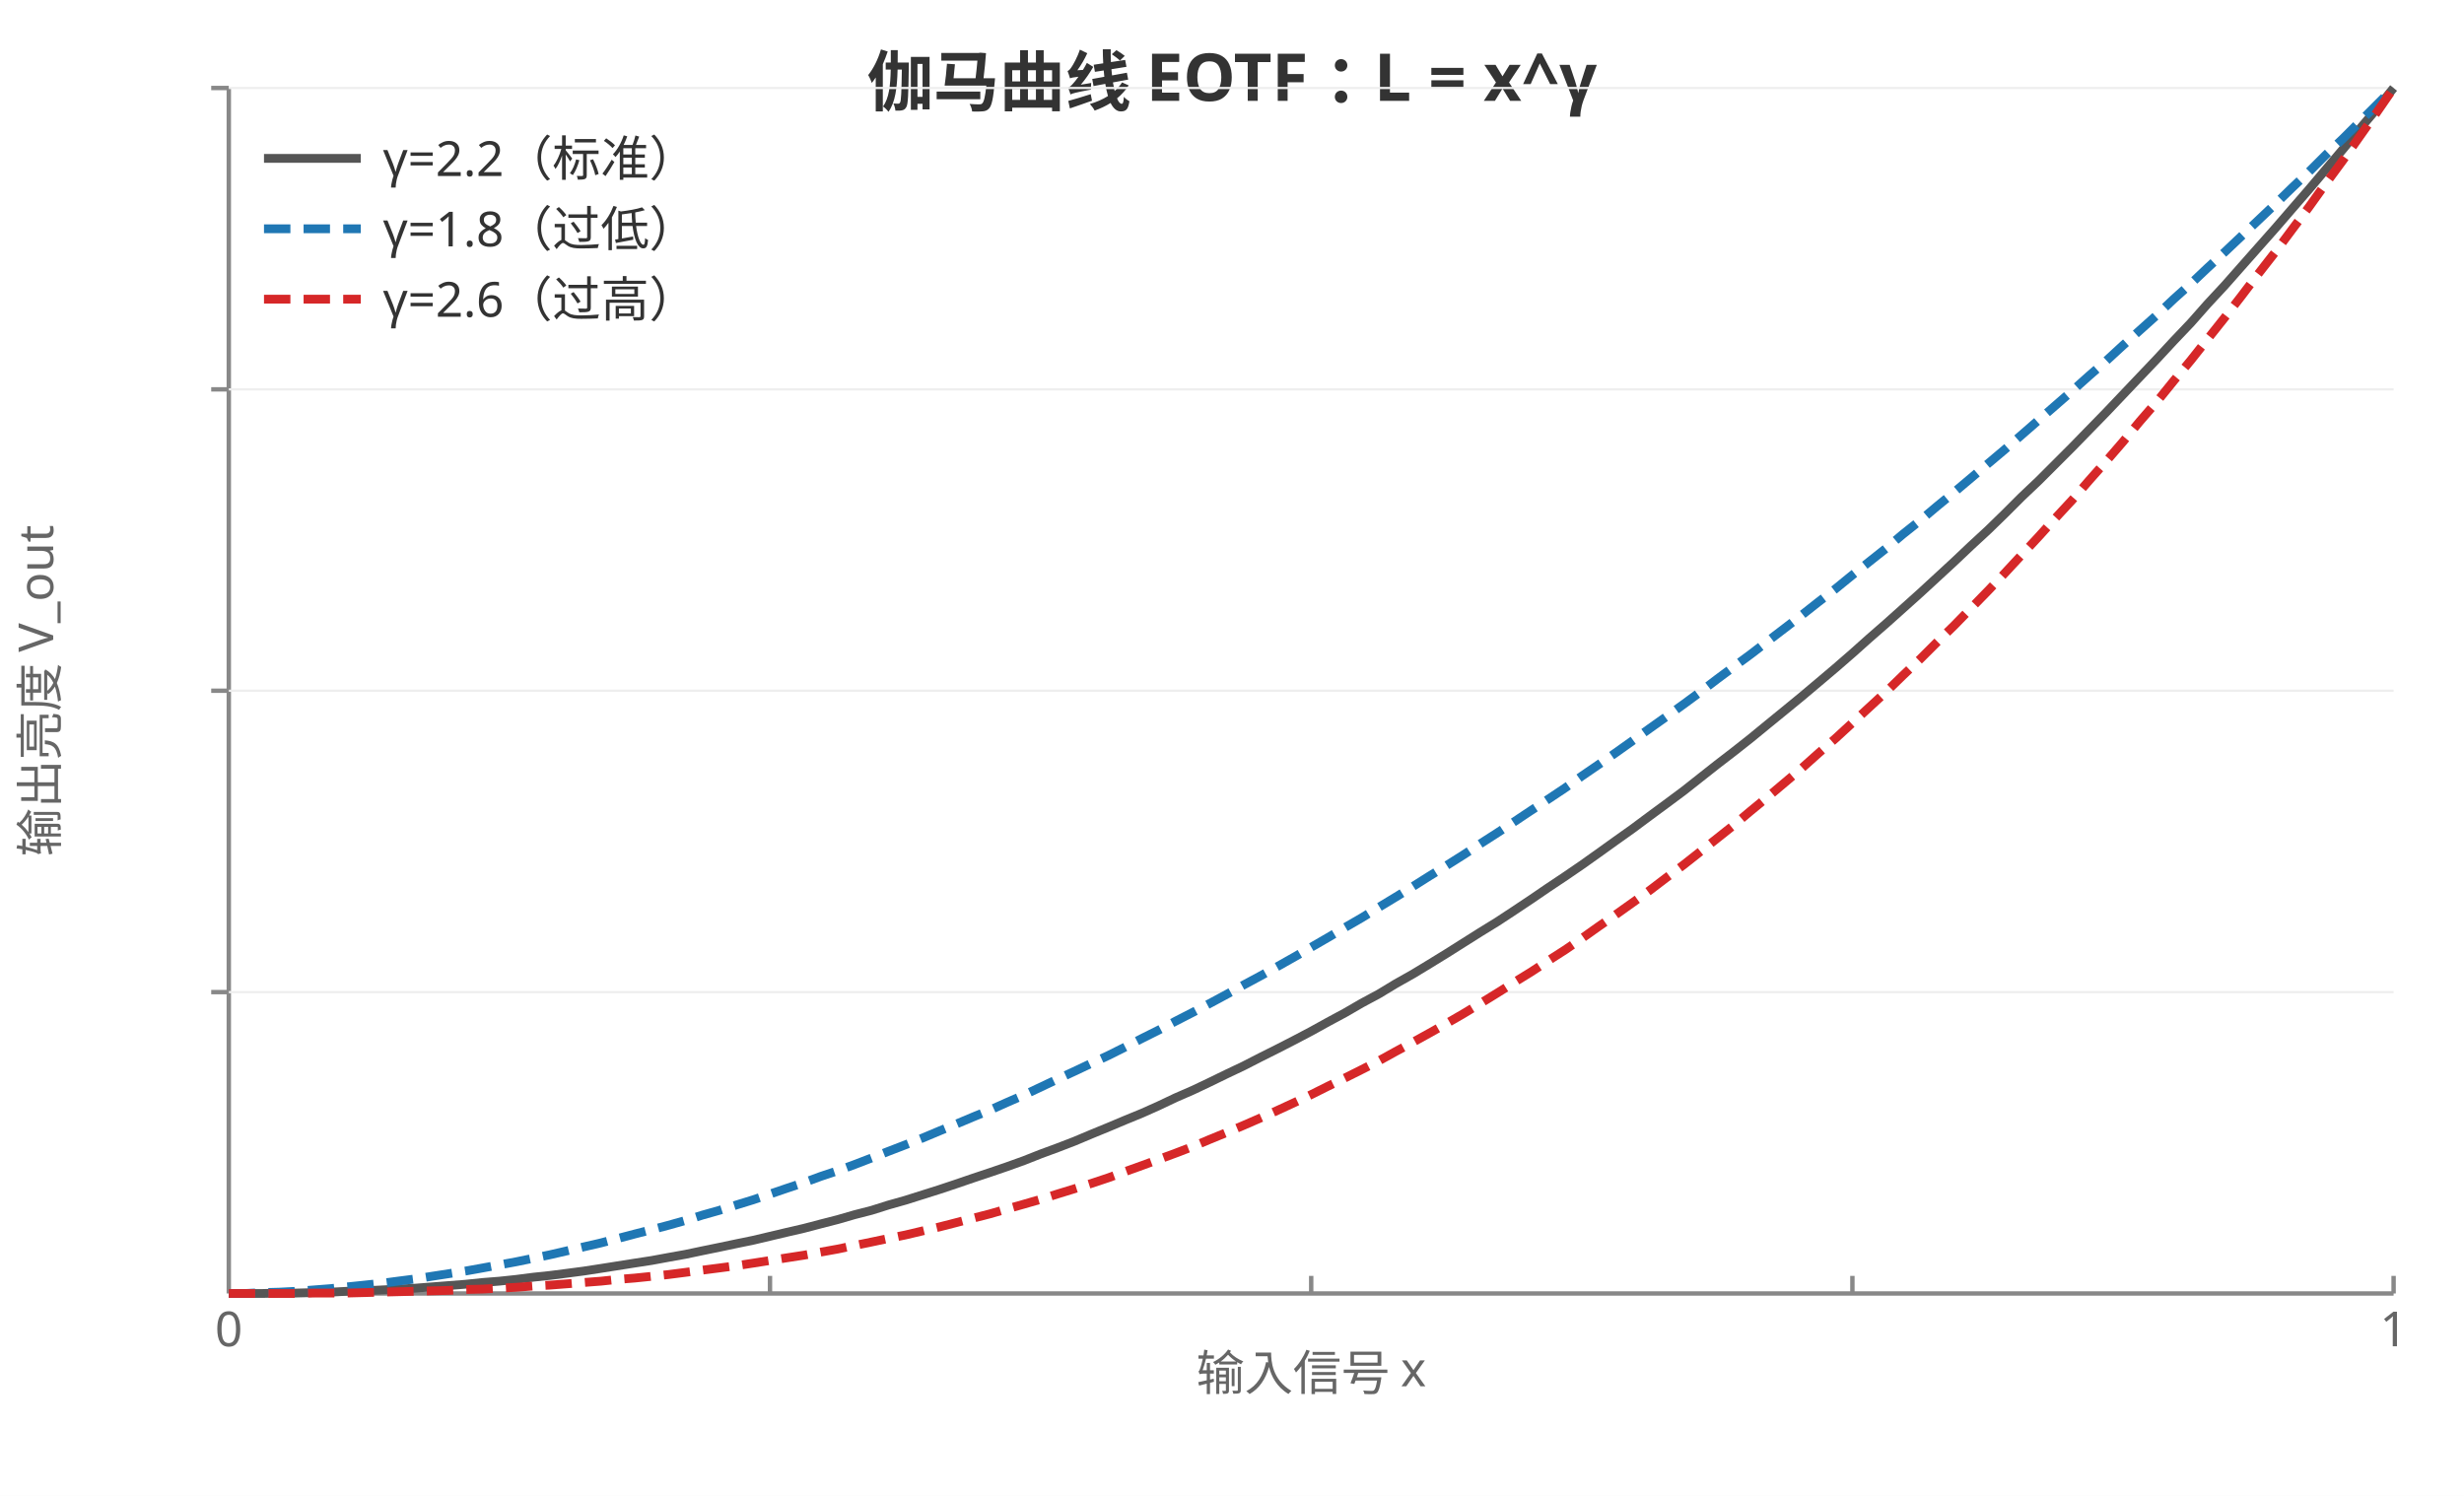
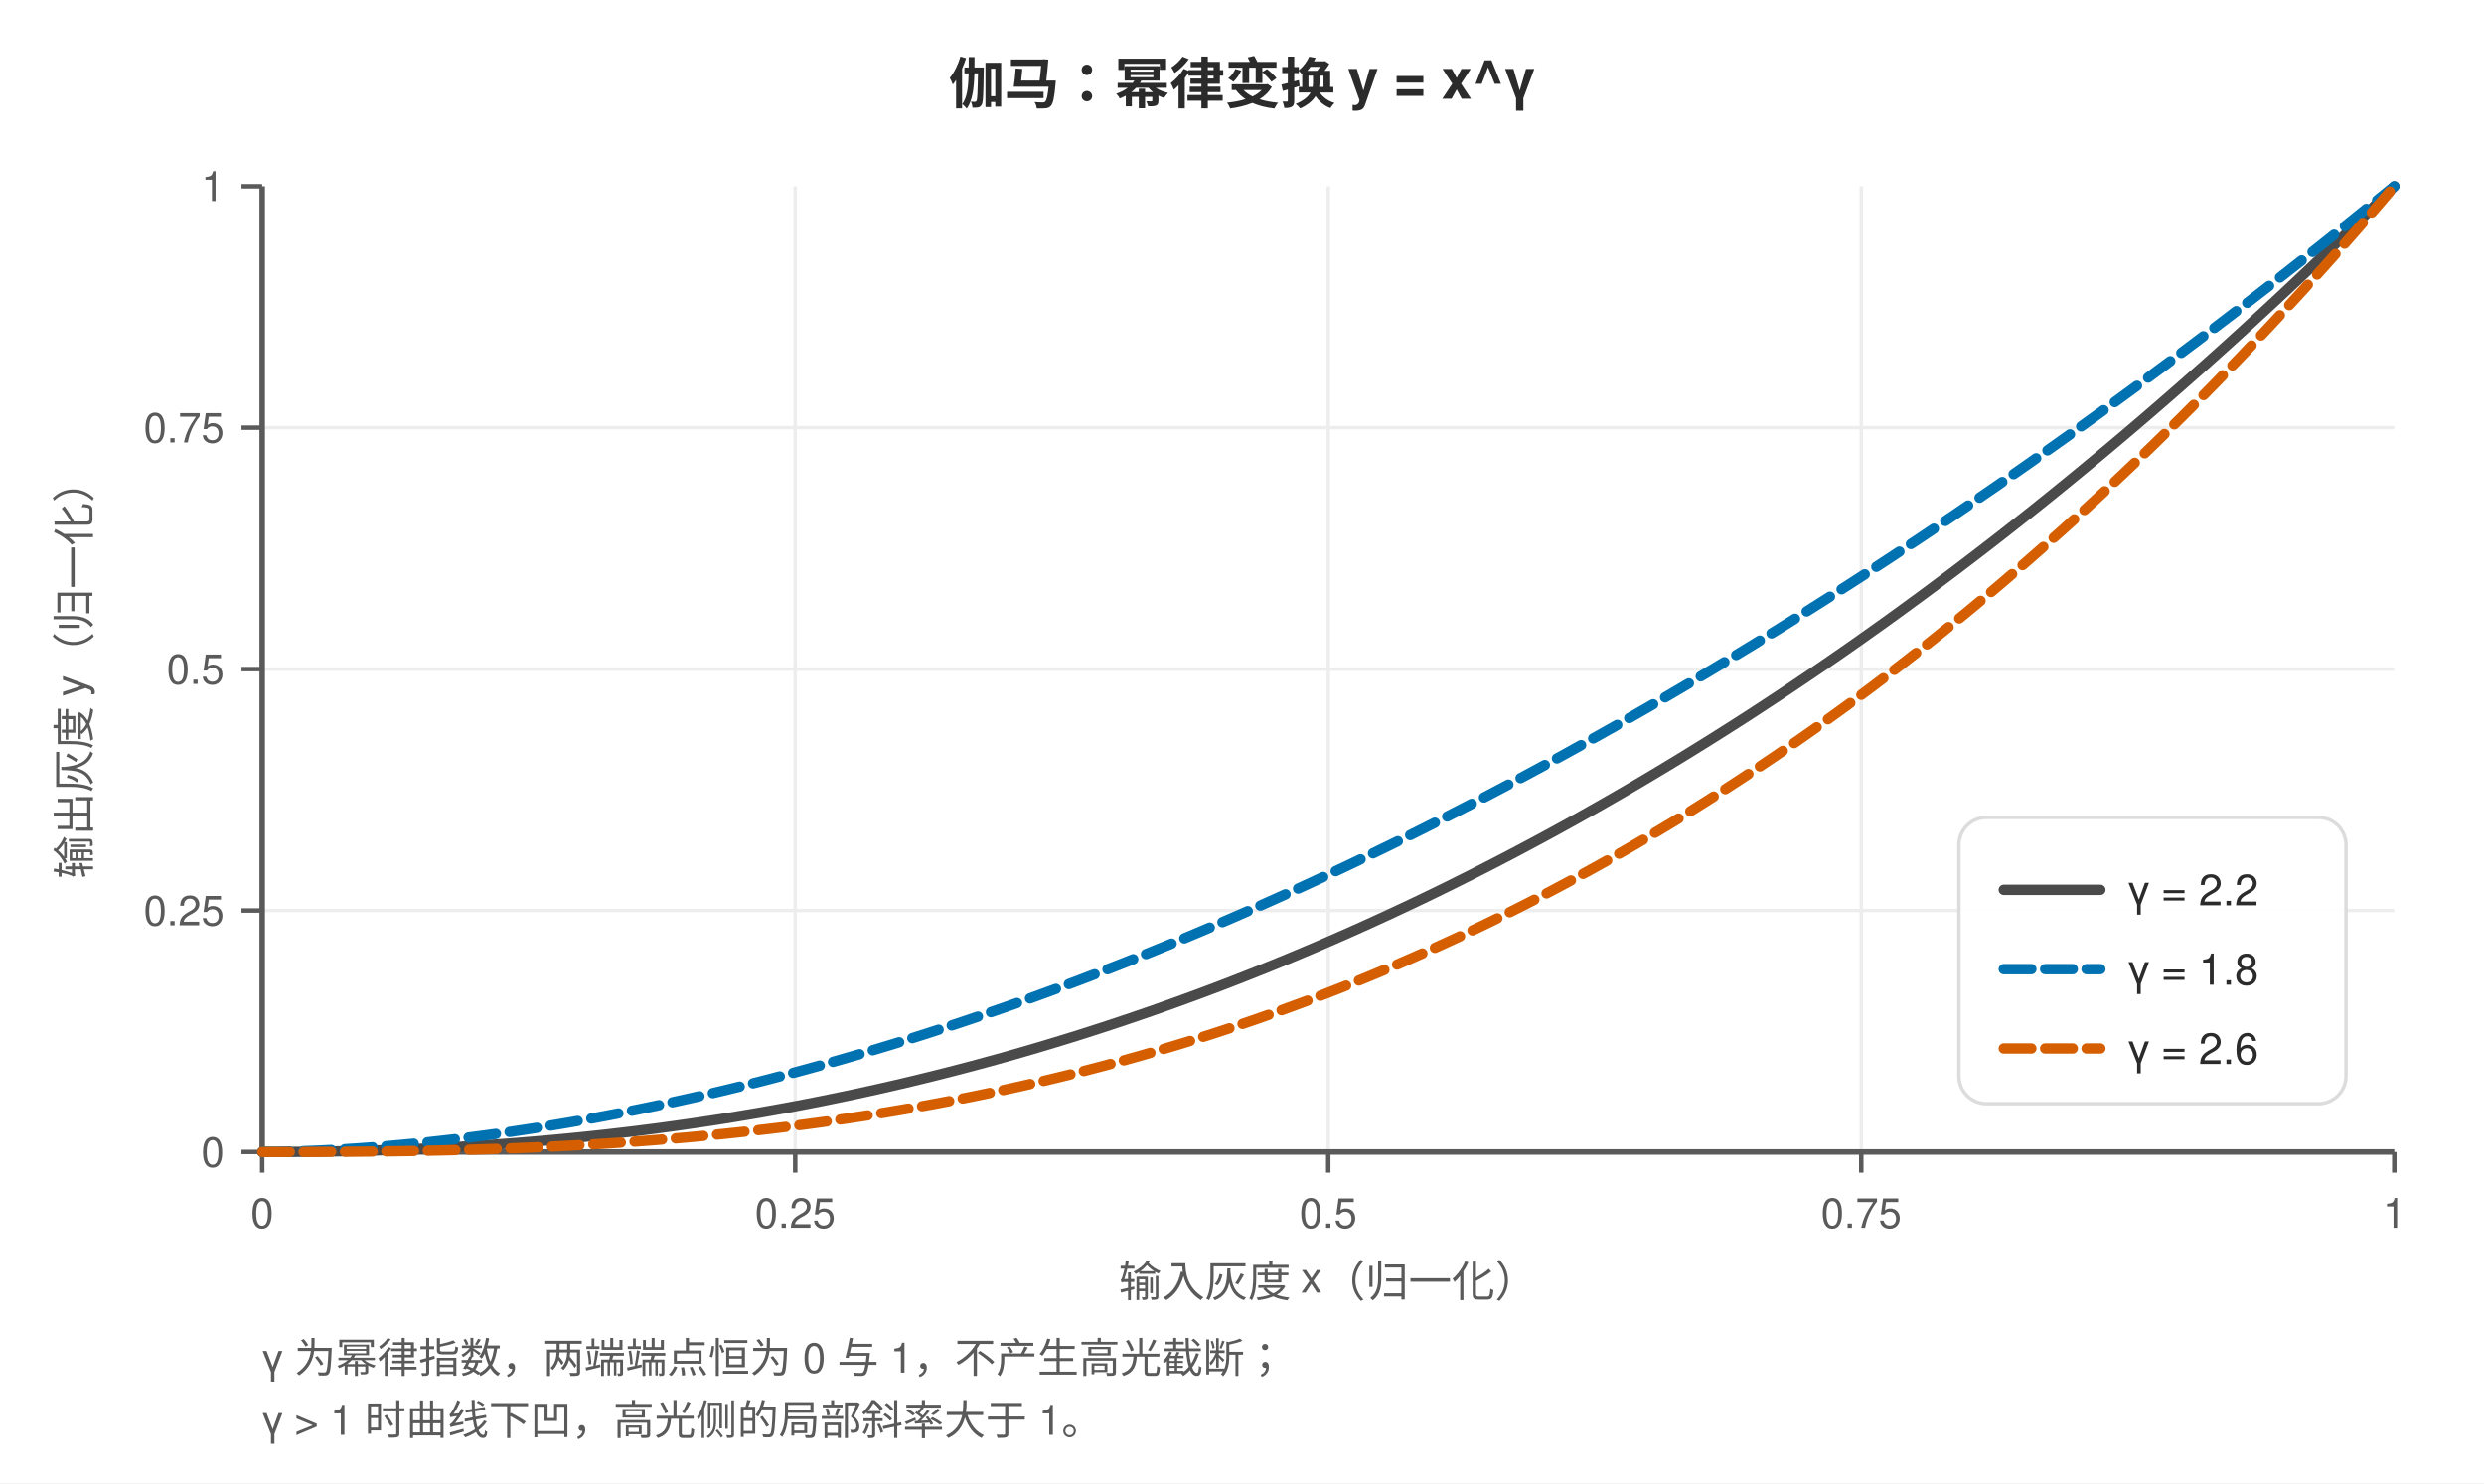
- <svg xmlns="http://www.w3.org/2000/svg" viewBox="0 0 560 340" width="560" height="340" font-family="sans-serif" font-size="11">
-   <rect width="560" height="340" fill="white" />
-   <text x="280.0" y="24" text-anchor="middle" font-size="15" font-weight="bold" fill="#333">伽马曲线 EOTF：L = x^γ</text>
-   <line x1="52" y1="294" x2="544" y2="294" stroke="#888" stroke-width="1" />
-   <line x1="52" y1="294" x2="52" y2="20" stroke="#888" stroke-width="1" />
-   <line x1="175.0" y1="294" x2="175.0" y2="290" stroke="#888" />
-   <line x1="52" y1="225.5" x2="48" y2="225.5" stroke="#888" />
-   <line x1="175.0" y1="294" x2="175.0" y2="294" stroke="#eee" stroke-width="0.5" />
-   <line x1="52" y1="225.5" x2="544" y2="225.5" stroke="#eee" stroke-width="0.5" />
-   <line x1="298.0" y1="294" x2="298.0" y2="290" stroke="#888" />
-   <line x1="52" y1="157.0" x2="48" y2="157.0" stroke="#888" />
-   <line x1="298.0" y1="294" x2="298.0" y2="294" stroke="#eee" stroke-width="0.5" />
-   <line x1="52" y1="157.0" x2="544" y2="157.0" stroke="#eee" stroke-width="0.5" />
-   <line x1="421.0" y1="294" x2="421.0" y2="290" stroke="#888" />
-   <line x1="52" y1="88.5" x2="48" y2="88.5" stroke="#888" />
-   <line x1="421.0" y1="294" x2="421.0" y2="294" stroke="#eee" stroke-width="0.5" />
-   <line x1="52" y1="88.5" x2="544" y2="88.5" stroke="#eee" stroke-width="0.5" />
-   <line x1="544.0" y1="294" x2="544.0" y2="290" stroke="#888" />
-   <line x1="52" y1="20.0" x2="48" y2="20.0" stroke="#888" />
-   <line x1="544.0" y1="294" x2="544.0" y2="294" stroke="#eee" stroke-width="0.5" />
-   <line x1="52" y1="20.0" x2="544" y2="20.0" stroke="#eee" stroke-width="0.5" />
-   <text x="298.0" y="316" text-anchor="middle" fill="#666">输入信号 x</text>
-   <text x="13" y="157.0" text-anchor="middle" fill="#666" transform="rotate(-90 13 157.0)">输出亮度 V_out</text>
-   <text x="544" y="306" text-anchor="middle" fill="#666">1</text>
-   <text x="52" y="306" text-anchor="middle" fill="#666">0</text>
-   <path d="M52.0,294.0 L55.8,294.0 L59.7,294.0 L63.5,293.9 L67.4,293.9 L71.2,293.8 L75.1,293.7 L78.9,293.5 L82.8,293.4 L86.6,293.2 L90.4,293.0 L94.3,292.8 L98.1,292.5 L102.0,292.2 L105.8,291.9 L109.7,291.5 L113.5,291.2 L117.3,290.8 L121.2,290.3 L125.0,289.9 L128.9,289.4 L132.7,288.9 L136.6,288.3 L140.4,287.7 L144.2,287.1 L148.1,286.5 L151.9,285.8 L155.8,285.1 L159.6,284.3 L163.5,283.5 L167.3,282.7 L171.2,281.9 L175.0,281.0 L178.8,280.1 L182.7,279.2 L186.5,278.2 L190.4,277.2 L194.2,276.1 L198.1,275.1 L201.9,273.9 L205.8,272.8 L209.6,271.6 L213.4,270.4 L217.3,269.1 L221.1,267.8 L225.0,266.5 L228.8,265.2 L232.7,263.8 L236.5,262.3 L240.3,260.9 L244.2,259.4 L248.0,257.8 L251.9,256.2 L255.7,254.6 L259.6,253.0 L263.4,251.3 L267.2,249.5 L271.1,247.8 L274.9,246.0 L278.8,244.1 L282.6,242.3 L286.5,240.3 L290.3,238.4 L294.2,236.4 L298.0,234.4 L301.8,232.3 L305.7,230.2 L309.5,228.0 L313.4,225.9 L317.2,223.6 L321.1,221.4 L324.9,219.1 L328.8,216.7 L332.6,214.3 L336.4,211.9 L340.3,209.5 L344.1,207.0 L348.0,204.4 L351.8,201.8 L355.7,199.2 L359.5,196.6 L363.3,193.9 L367.2,191.1 L371.0,188.4 L374.9,185.5 L378.7,182.7 L382.6,179.8 L386.4,176.8 L390.2,173.8 L394.1,170.8 L397.9,167.8 L401.8,164.6 L405.6,161.5 L409.5,158.3 L413.3,155.1 L417.2,151.8 L421.0,148.5 L424.8,145.1 L428.7,141.7 L432.5,138.3 L436.4,134.8 L440.2,131.3 L444.1,127.7 L447.9,124.1 L451.8,120.5 L455.6,116.8 L459.4,113.0 L463.3,109.3 L467.1,105.5 L471.0,101.6 L474.8,97.7 L478.7,93.7 L482.5,89.7 L486.3,85.7 L490.2,81.6 L494.0,77.5 L497.9,73.4 L501.7,69.1 L505.6,64.9 L509.4,60.6 L513.2,56.3 L517.1,51.9 L520.9,47.5 L524.8,43.0 L528.6,38.5 L532.5,33.9 L536.3,29.3 L540.2,24.7 L544.0,20.0" fill="none" stroke="#555" stroke-width="2" />
-   <path d="M52.0,294.0 L55.8,294.0 L59.7,293.8 L63.5,293.7 L67.4,293.5 L71.2,293.2 L75.1,292.9 L78.9,292.5 L82.8,292.1 L86.6,291.7 L90.4,291.2 L94.3,290.7 L98.1,290.1 L102.0,289.5 L105.8,288.9 L109.7,288.2 L113.5,287.5 L117.3,286.8 L121.2,286.0 L125.0,285.2 L128.9,284.3 L132.7,283.4 L136.6,282.5 L140.4,281.5 L144.2,280.5 L148.1,279.5 L151.9,278.5 L155.8,277.4 L159.6,276.2 L163.5,275.1 L167.3,273.9 L171.2,272.7 L175.0,271.4 L178.8,270.1 L182.7,268.8 L186.5,267.4 L190.4,266.1 L194.2,264.7 L198.1,263.2 L201.9,261.7 L205.8,260.2 L209.6,258.7 L213.4,257.1 L217.3,255.5 L221.1,253.9 L225.0,252.3 L228.8,250.6 L232.7,248.9 L236.5,247.1 L240.3,245.3 L244.2,243.5 L248.0,241.7 L251.9,239.9 L255.7,238.0 L259.6,236.0 L263.4,234.1 L267.2,232.1 L271.1,230.1 L274.9,228.1 L278.8,226.0 L282.6,223.9 L286.5,221.8 L290.3,219.7 L294.2,217.5 L298.0,215.3 L301.8,213.1 L305.7,210.8 L309.5,208.6 L313.4,206.2 L317.2,203.9 L321.1,201.5 L324.9,199.1 L328.8,196.7 L332.6,194.3 L336.4,191.8 L340.3,189.3 L344.1,186.8 L348.0,184.2 L351.8,181.7 L355.7,179.1 L359.5,176.4 L363.3,173.8 L367.2,171.1 L371.0,168.4 L374.9,165.6 L378.7,162.9 L382.6,160.1 L386.4,157.3 L390.2,154.4 L394.1,151.5 L397.9,148.7 L401.8,145.7 L405.6,142.8 L409.5,139.8 L413.3,136.8 L417.2,133.8 L421.0,130.7 L424.8,127.7 L428.7,124.6 L432.5,121.4 L436.4,118.3 L440.2,115.1 L444.1,111.9 L447.9,108.7 L451.8,105.4 L455.6,102.2 L459.4,98.9 L463.3,95.5 L467.1,92.2 L471.0,88.8 L474.8,85.4 L478.7,82.0 L482.5,78.5 L486.3,75.1 L490.2,71.6 L494.0,68.0 L497.9,64.5 L501.7,60.9 L505.6,57.3 L509.4,53.7 L513.2,50.1 L517.1,46.4 L520.9,42.7 L524.8,39.0 L528.6,35.2 L532.5,31.5 L536.3,27.7 L540.2,23.8 L544.0,20.0" fill="none" stroke="#1f77b4" stroke-width="2" stroke-dasharray="6,3" />
-   <path d="M52.0,294.0 L55.8,294.0 L59.7,294.0 L63.5,294.0 L67.4,294.0 L71.2,293.9 L75.1,293.9 L78.9,293.9 L82.8,293.8 L86.6,293.7 L90.4,293.6 L94.3,293.5 L98.1,293.4 L102.0,293.3 L105.8,293.1 L109.7,293.0 L113.5,292.8 L117.3,292.6 L121.2,292.3 L125.0,292.1 L128.9,291.8 L132.7,291.5 L136.6,291.2 L140.4,290.8 L144.2,290.5 L148.1,290.1 L151.9,289.7 L155.8,289.2 L159.6,288.7 L163.5,288.2 L167.3,287.7 L171.2,287.1 L175.0,286.5 L178.8,285.9 L182.7,285.3 L186.5,284.6 L190.4,283.9 L194.2,283.1 L198.1,282.3 L201.9,281.5 L205.8,280.7 L209.6,279.8 L213.4,278.9 L217.3,277.9 L221.1,276.9 L225.0,275.9 L228.8,274.8 L232.7,273.7 L236.5,272.6 L240.3,271.4 L244.2,270.2 L248.0,269.0 L251.9,267.7 L255.7,266.3 L259.6,264.9 L263.4,263.5 L267.2,262.1 L271.1,260.6 L274.9,259.0 L278.8,257.4 L282.6,255.8 L286.5,254.1 L290.3,252.4 L294.2,250.6 L298.0,248.8 L301.8,246.9 L305.7,245.0 L309.5,243.1 L313.4,241.1 L317.2,239.0 L321.1,236.9 L324.9,234.8 L328.8,232.6 L332.6,230.4 L336.4,228.1 L340.3,225.7 L344.1,223.3 L348.0,220.9 L351.8,218.4 L355.7,215.9 L359.5,213.3 L363.3,210.6 L367.2,207.9 L371.0,205.2 L374.9,202.4 L378.7,199.5 L382.6,196.6 L386.4,193.6 L390.2,190.6 L394.1,187.5 L397.9,184.3 L401.8,181.1 L405.6,177.9 L409.5,174.6 L413.3,171.2 L417.2,167.8 L421.0,164.3 L424.8,160.8 L428.7,157.2 L432.5,153.5 L436.4,149.8 L440.2,146.0 L444.1,142.2 L447.9,138.3 L451.8,134.3 L455.6,130.3 L459.4,126.2 L463.3,122.0 L467.1,117.8 L471.0,113.6 L474.8,109.2 L478.7,104.8 L482.5,100.4 L486.3,95.8 L490.2,91.3 L494.0,86.6 L497.9,81.9 L501.7,77.1 L505.6,72.2 L509.4,67.3 L513.2,62.3 L517.1,57.3 L520.9,52.2 L524.8,47.0 L528.6,41.7 L532.5,36.4 L536.3,31.0 L540.2,25.5 L544.0,20.0" fill="none" stroke="#d62728" stroke-width="2" stroke-dasharray="6,3" />
-   <line x1="60" y1="36" x2="82" y2="36" stroke="#555" stroke-width="2" />
-   <text x="87" y="40" fill="#333">γ=2.2（标准）</text>
-   <line x1="60" y1="52" x2="82" y2="52" stroke="#1f77b4" stroke-width="2" stroke-dasharray="6,3" />
-   <text x="87" y="56" fill="#333">γ=1.8（过低）</text>
-   <line x1="60" y1="68" x2="82" y2="68" stroke="#d62728" stroke-width="2" stroke-dasharray="6,3" />
-   <text x="87" y="72" fill="#333">γ=2.6（过高）</text>
+ <svg xmlns="http://www.w3.org/2000/svg" viewBox="0 0 720 430" width="720" height="430" font-family="Segoe UI, Microsoft YaHei, Helvetica, Arial, sans-serif">
+   <rect width="720" height="430" fill="#FFFFFF" />
+   <text x="360.0" y="30.0" font-size="16" fill="#2B2B2B" text-anchor="middle" font-weight="bold">伽马：幂律变换 y = x^γ</text>
+   <line x1="76.0" y1="334.0" x2="76.0" y2="340.0" stroke="#5A5A5A" stroke-width="1.3" />
+   <line x1="76.0" y1="334.0" x2="70.0" y2="334.0" stroke="#5A5A5A" stroke-width="1.3" />
+   <text x="76.0" y="356.0" font-size="12" fill="#5A5A5A" text-anchor="middle">0</text>
+   <text x="65.0" y="338.3" font-size="12" fill="#5A5A5A" text-anchor="end">0</text>
+   <line x1="230.5" y1="334.0" x2="230.5" y2="54.0" stroke="#EDEDED" stroke-width="1" />
+   <line x1="76.0" y1="264.0" x2="694.0" y2="264.0" stroke="#EDEDED" stroke-width="1" />
+   <line x1="230.5" y1="334.0" x2="230.5" y2="340.0" stroke="#5A5A5A" stroke-width="1.3" />
+   <line x1="76.0" y1="264.0" x2="70.0" y2="264.0" stroke="#5A5A5A" stroke-width="1.3" />
+   <text x="230.5" y="356.0" font-size="12" fill="#5A5A5A" text-anchor="middle">0.25</text>
+   <text x="65.0" y="268.3" font-size="12" fill="#5A5A5A" text-anchor="end">0.25</text>
+   <line x1="385.0" y1="334.0" x2="385.0" y2="54.0" stroke="#EDEDED" stroke-width="1" />
+   <line x1="76.0" y1="194.0" x2="694.0" y2="194.0" stroke="#EDEDED" stroke-width="1" />
+   <line x1="385.0" y1="334.0" x2="385.0" y2="340.0" stroke="#5A5A5A" stroke-width="1.3" />
+   <line x1="76.0" y1="194.0" x2="70.0" y2="194.0" stroke="#5A5A5A" stroke-width="1.3" />
+   <text x="385.0" y="356.0" font-size="12" fill="#5A5A5A" text-anchor="middle">0.5</text>
+   <text x="65.0" y="198.3" font-size="12" fill="#5A5A5A" text-anchor="end">0.5</text>
+   <line x1="539.5" y1="334.0" x2="539.5" y2="54.0" stroke="#EDEDED" stroke-width="1" />
+   <line x1="76.0" y1="124.0" x2="694.0" y2="124.0" stroke="#EDEDED" stroke-width="1" />
+   <line x1="539.5" y1="334.0" x2="539.5" y2="340.0" stroke="#5A5A5A" stroke-width="1.3" />
+   <line x1="76.0" y1="124.0" x2="70.0" y2="124.0" stroke="#5A5A5A" stroke-width="1.3" />
+   <text x="539.5" y="356.0" font-size="12" fill="#5A5A5A" text-anchor="middle">0.75</text>
+   <text x="65.0" y="128.3" font-size="12" fill="#5A5A5A" text-anchor="end">0.75</text>
+   <line x1="694.0" y1="334.0" x2="694.0" y2="340.0" stroke="#5A5A5A" stroke-width="1.3" />
+   <line x1="76.0" y1="54.0" x2="70.0" y2="54.0" stroke="#5A5A5A" stroke-width="1.3" />
+   <text x="694.0" y="356.0" font-size="12" fill="#5A5A5A" text-anchor="middle">1</text>
+   <text x="65.0" y="58.3" font-size="12" fill="#5A5A5A" text-anchor="end">1</text>
+   <line x1="76.0" y1="334.0" x2="694.0" y2="334.0" stroke="#5A5A5A" stroke-width="1.6" />
+   <line x1="76.0" y1="334.0" x2="76.0" y2="54.0" stroke="#5A5A5A" stroke-width="1.6" />
+   <text x="385.0" y="376.0" font-size="12.5" fill="#5A5A5A" text-anchor="middle">输入灰度 x（归一化）</text>
+   <text x="26.0" y="194.0" font-size="12.5" fill="#5A5A5A" text-anchor="middle" transform="rotate(-90 26 194.0)">输出灰度 y（归一化）</text>
+   <path d="M76.00,334.00 L79.43,334.00 L82.87,333.99 L86.30,333.97 L89.73,333.94 L93.17,333.89 L96.60,333.84 L100.03,333.78 L103.47,333.70 L106.90,333.62 L110.33,333.52 L113.77,333.40 L117.20,333.28 L120.63,333.14 L124.07,332.98 L127.50,332.82 L130.93,332.64 L134.37,332.44 L137.80,332.23 L141.23,332.01 L144.67,331.77 L148.10,331.52 L151.53,331.25 L154.97,330.97 L158.40,330.67 L161.83,330.36 L165.27,330.03 L168.70,329.69 L172.13,329.33 L175.57,328.96 L179.00,328.56 L182.43,328.16 L185.87,327.74 L189.30,327.30 L192.73,326.84 L196.17,326.37 L199.60,325.88 L203.03,325.38 L206.47,324.86 L209.90,324.32 L213.33,323.76 L216.77,323.19 L220.20,322.61 L223.63,322.00 L227.07,321.38 L230.50,320.74 L233.93,320.08 L237.37,319.41 L240.80,318.71 L244.23,318.00 L247.67,317.28 L251.10,316.53 L254.53,315.77 L257.97,314.99 L261.40,314.19 L264.83,313.38 L268.27,312.54 L271.70,311.69 L275.13,310.82 L278.57,309.93 L282.00,309.03 L285.43,308.10 L288.87,307.16 L292.30,306.20 L295.73,305.22 L299.17,304.22 L302.60,303.20 L306.03,302.16 L309.47,301.11 L312.90,300.04 L316.33,298.94 L319.77,297.83 L323.20,296.70 L326.63,295.55 L330.07,294.38 L333.50,293.20 L336.93,291.99 L340.37,290.76 L343.80,289.52 L347.23,288.26 L350.67,286.97 L354.10,285.67 L357.53,284.35 L360.97,283.00 L364.40,281.64 L367.83,280.26 L371.27,278.86 L374.70,277.44 L378.13,276.00 L381.57,274.54 L385.00,273.06 L388.43,271.56 L391.87,270.04 L395.30,268.50 L398.73,266.94 L402.17,265.36 L405.60,263.76 L409.03,262.15 L412.47,260.51 L415.90,258.85 L419.33,257.17 L422.77,255.46 L426.20,253.74 L429.63,252.00 L433.07,250.24 L436.50,248.46 L439.93,246.66 L443.37,244.83 L446.80,242.99 L450.23,241.13 L453.67,239.24 L457.10,237.34 L460.53,235.41 L463.97,233.46 L467.40,231.49 L470.83,229.51 L474.27,227.50 L477.70,225.47 L481.13,223.41 L484.57,221.34 L488.00,219.25 L491.43,217.13 L494.87,215.00 L498.30,212.84 L501.73,210.67 L505.17,208.47 L508.60,206.25 L512.03,204.00 L515.47,201.74 L518.90,199.46 L522.33,197.15 L525.77,194.83 L529.20,192.48 L532.63,190.11 L536.07,187.72 L539.50,185.31 L542.93,182.87 L546.37,180.42 L549.80,177.94 L553.23,175.44 L556.67,172.92 L560.10,170.38 L563.53,167.81 L566.97,165.23 L570.40,162.62 L573.83,159.99 L577.27,157.34 L580.70,154.67 L584.13,151.97 L587.57,149.26 L591.00,146.52 L594.43,143.76 L597.87,140.97 L601.30,138.17 L604.73,135.34 L608.17,132.49 L611.60,129.62 L615.03,126.73 L618.47,123.81 L621.90,120.88 L625.33,117.92 L628.77,114.93 L632.20,111.93 L635.63,108.90 L639.07,105.85 L642.50,102.78 L645.93,99.69 L649.37,96.57 L652.80,93.43 L656.23,90.27 L659.67,87.09 L663.10,83.88 L666.53,80.65 L669.97,77.40 L673.40,74.12 L676.83,70.83 L680.27,67.51 L683.70,64.16 L687.13,60.80 L690.57,57.41 L694.00,54.00" fill="none" stroke="#4A4A4A" stroke-width="3.0" stroke-linecap="round" stroke-linejoin="round" />
+   <path d="M76.00,334.00 L79.43,333.98 L82.87,333.91 L86.30,333.82 L89.73,333.70 L93.17,333.56 L96.60,333.39 L100.03,333.19 L103.47,332.97 L106.90,332.73 L110.33,332.46 L113.77,332.17 L117.20,331.86 L120.63,331.53 L124.07,331.18 L127.50,330.80 L130.93,330.41 L134.37,330.00 L137.80,329.56 L141.23,329.11 L144.67,328.64 L148.10,328.14 L151.53,327.63 L154.97,327.10 L158.40,326.55 L161.83,325.98 L165.27,325.40 L168.70,324.79 L172.13,324.17 L175.57,323.53 L179.00,322.87 L182.43,322.19 L185.87,321.50 L189.30,320.79 L192.73,320.06 L196.17,319.31 L199.60,318.55 L203.03,317.77 L206.47,316.97 L209.90,316.15 L213.33,315.32 L216.77,314.47 L220.20,313.61 L223.63,312.72 L227.07,311.82 L230.50,310.91 L233.93,309.98 L237.37,309.03 L240.80,308.06 L244.23,307.08 L247.67,306.09 L251.10,305.07 L254.53,304.04 L257.97,303.00 L261.40,301.94 L264.83,300.86 L268.27,299.77 L271.70,298.66 L275.13,297.54 L278.57,296.40 L282.00,295.24 L285.43,294.07 L288.87,292.89 L292.30,291.69 L295.73,290.47 L299.17,289.24 L302.60,287.99 L306.03,286.73 L309.47,285.45 L312.90,284.16 L316.33,282.85 L319.77,281.53 L323.20,280.19 L326.63,278.84 L330.07,277.47 L333.50,276.09 L336.93,274.69 L340.37,273.28 L343.80,271.85 L347.23,270.41 L350.67,268.95 L354.10,267.48 L357.53,266.00 L360.97,264.50 L364.40,262.98 L367.83,261.45 L371.27,259.91 L374.70,258.35 L378.13,256.78 L381.57,255.19 L385.00,253.59 L388.43,251.98 L391.87,250.35 L395.30,248.70 L398.73,247.04 L402.17,245.37 L405.60,243.69 L409.03,241.99 L412.47,240.27 L415.90,238.54 L419.33,236.80 L422.77,235.04 L426.20,233.27 L429.63,231.49 L433.07,229.69 L436.50,227.88 L439.93,226.05 L443.37,224.21 L446.80,222.36 L450.23,220.49 L453.67,218.61 L457.10,216.71 L460.53,214.80 L463.97,212.88 L467.40,210.95 L470.83,209.00 L474.27,207.03 L477.70,205.06 L481.13,203.07 L484.57,201.06 L488.00,199.04 L491.43,197.01 L494.87,194.97 L498.30,192.91 L501.73,190.84 L505.17,188.75 L508.60,186.66 L512.03,184.54 L515.47,182.42 L518.90,180.28 L522.33,178.13 L525.77,175.96 L529.20,173.79 L532.63,171.59 L536.07,169.39 L539.50,167.17 L542.93,164.94 L546.37,162.70 L549.80,160.44 L553.23,158.17 L556.67,155.89 L560.10,153.59 L563.53,151.28 L566.97,148.96 L570.40,146.62 L573.83,144.27 L577.27,141.91 L580.70,139.54 L584.13,137.15 L587.57,134.75 L591.00,132.33 L594.43,129.91 L597.87,127.47 L601.30,125.02 L604.73,122.55 L608.17,120.07 L611.60,117.58 L615.03,115.08 L618.47,112.56 L621.90,110.03 L625.33,107.49 L628.77,104.94 L632.20,102.37 L635.63,99.79 L639.07,97.20 L642.50,94.59 L645.93,91.97 L649.37,89.34 L652.80,86.70 L656.23,84.04 L659.67,81.38 L663.10,78.69 L666.53,76.00 L669.97,73.29 L673.40,70.58 L676.83,67.84 L680.27,65.10 L683.70,62.34 L687.13,59.58 L690.57,56.79 L694.00,54.00" fill="none" stroke="#0072B2" stroke-width="3.0" stroke-linecap="round" stroke-linejoin="round" stroke-dasharray="8,4" />
+   <path d="M76.00,334.00 L79.43,334.00 L82.87,334.00 L86.30,333.99 L89.73,333.99 L93.17,333.97 L96.60,333.96 L100.03,333.94 L103.47,333.91 L106.90,333.88 L110.33,333.85 L113.77,333.80 L117.20,333.75 L120.63,333.70 L124.07,333.63 L127.50,333.56 L130.93,333.48 L134.37,333.39 L137.80,333.30 L141.23,333.19 L144.67,333.08 L148.10,332.95 L151.53,332.81 L154.97,332.67 L158.40,332.51 L161.83,332.35 L165.27,332.17 L168.70,331.98 L172.13,331.78 L175.57,331.57 L179.00,331.35 L182.43,331.11 L185.87,330.86 L189.30,330.60 L192.73,330.32 L196.17,330.04 L199.60,329.74 L203.03,329.42 L206.47,329.09 L209.90,328.75 L213.33,328.39 L216.77,328.02 L220.20,327.63 L223.63,327.23 L227.07,326.82 L230.50,326.38 L233.93,325.93 L237.37,325.47 L240.80,324.99 L244.23,324.49 L247.67,323.98 L251.10,323.45 L254.53,322.91 L257.97,322.34 L261.40,321.76 L264.83,321.17 L268.27,320.55 L271.70,319.92 L275.13,319.26 L278.57,318.59 L282.00,317.91 L285.43,317.20 L288.87,316.47 L292.30,315.73 L295.73,314.97 L299.17,314.18 L302.60,313.38 L306.03,312.56 L309.47,311.72 L312.90,310.86 L316.33,309.97 L319.77,309.07 L323.20,308.15 L326.63,307.20 L330.07,306.24 L333.50,305.25 L336.93,304.24 L340.37,303.22 L343.80,302.17 L347.23,301.09 L350.67,300.00 L354.10,298.88 L357.53,297.75 L360.97,296.58 L364.40,295.40 L367.83,294.19 L371.27,292.97 L374.70,291.71 L378.13,290.44 L381.57,289.14 L385.00,287.82 L388.43,286.47 L391.87,285.10 L395.30,283.71 L398.73,282.29 L402.17,280.85 L405.60,279.38 L409.03,277.89 L412.47,276.37 L415.90,274.83 L419.33,273.26 L422.77,271.67 L426.20,270.05 L429.63,268.41 L433.07,266.74 L436.50,265.05 L439.93,263.33 L443.37,261.58 L446.80,259.81 L450.23,258.01 L453.67,256.18 L457.10,254.33 L460.53,252.45 L463.97,250.54 L467.40,248.61 L470.83,246.65 L474.27,244.66 L477.70,242.64 L481.13,240.60 L484.57,238.53 L488.00,236.43 L491.43,234.30 L494.87,232.14 L498.30,229.96 L501.73,227.75 L505.17,225.50 L508.60,223.23 L512.03,220.93 L515.47,218.60 L518.90,216.24 L522.33,213.86 L525.77,211.44 L529.20,208.99 L532.63,206.51 L536.07,204.01 L539.50,201.47 L542.93,198.90 L546.37,196.30 L549.80,193.67 L553.23,191.02 L556.67,188.33 L560.10,185.61 L563.53,182.85 L566.97,180.07 L570.40,177.26 L573.83,174.41 L577.27,171.53 L580.70,168.62 L584.13,165.68 L587.57,162.71 L591.00,159.70 L594.43,156.67 L597.87,153.60 L601.30,150.50 L604.73,147.36 L608.17,144.19 L611.60,140.99 L615.03,137.76 L618.47,134.49 L621.90,131.19 L625.33,127.86 L628.77,124.49 L632.20,121.09 L635.63,117.66 L639.07,114.19 L642.50,110.69 L645.93,107.15 L649.37,103.58 L652.80,99.98 L656.23,96.34 L659.67,92.67 L663.10,88.96 L666.53,85.22 L669.97,81.44 L673.40,77.62 L676.83,73.78 L680.27,69.89 L683.70,65.97 L687.13,62.02 L690.57,58.03 L694.00,54.00" fill="none" stroke="#D55E00" stroke-width="3.0" stroke-linecap="round" stroke-linejoin="round" stroke-dasharray="8,4" />
+   <rect x="567.8" y="237.0" width="112.2" height="83.0" rx="8" fill="#FFFFFF" fill-opacity="0.96" stroke="#DCDCDC" stroke-width="1" />
+   <line x1="580.8" y1="258.0" x2="608.8" y2="258.0" stroke="#4A4A4A" stroke-width="3.0" stroke-linecap="round" />
+   <text x="616.8" y="262.5" font-size="12.5" fill="#2B2B2B">γ = 2.2</text>
+   <line x1="580.8" y1="281.0" x2="608.8" y2="281.0" stroke="#0072B2" stroke-width="3.0" stroke-linecap="round" stroke-dasharray="8,4" />
+   <text x="616.8" y="285.5" font-size="12.5" fill="#2B2B2B">γ = 1.8</text>
+   <line x1="580.8" y1="304.0" x2="608.8" y2="304.0" stroke="#D55E00" stroke-width="3.0" stroke-linecap="round" stroke-dasharray="8,4" />
+   <text x="616.8" y="308.5" font-size="12.5" fill="#2B2B2B">γ = 2.6</text>
+   <text x="76.0" y="398.0" font-size="12" fill="#5A5A5A">γ 为幂律指数，两端端点恒为 0 与 1，不产生高光截断；</text>
+   <text x="76.0" y="416.0" font-size="12" fill="#5A5A5A">γ &gt; 1 时曲线下凹，高光侧的局部斜率大于 1。</text>
</svg>
